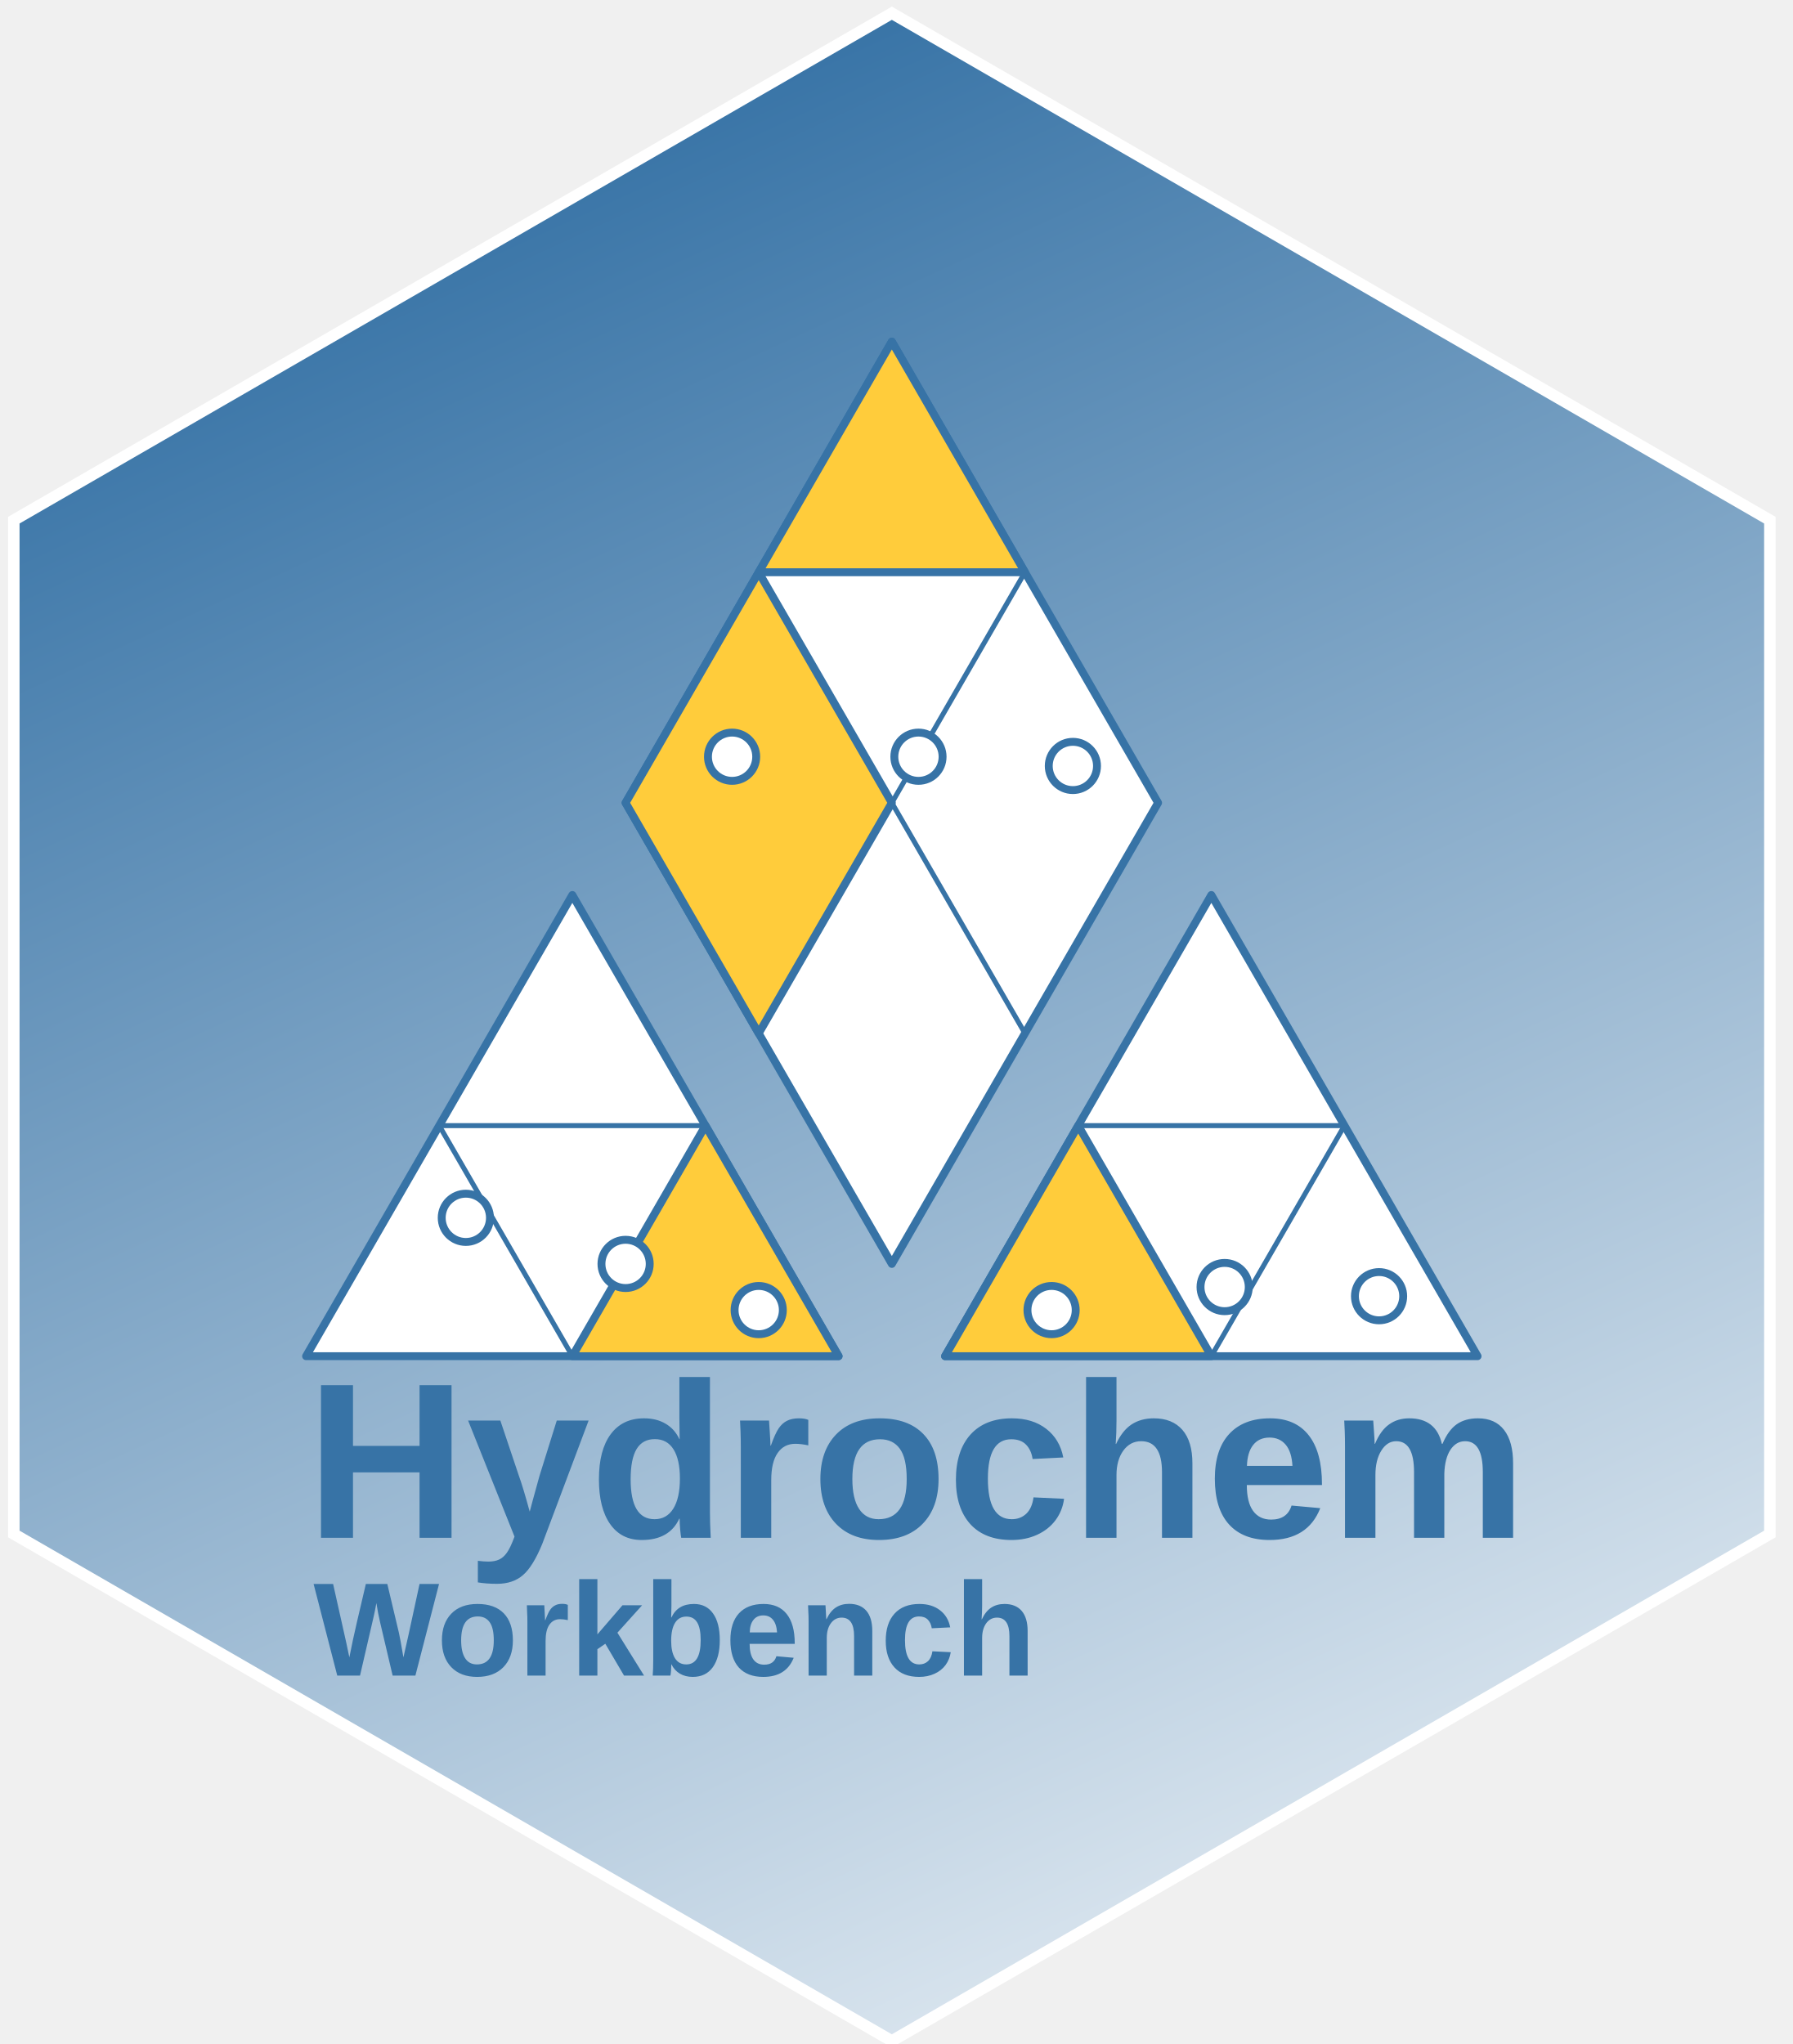
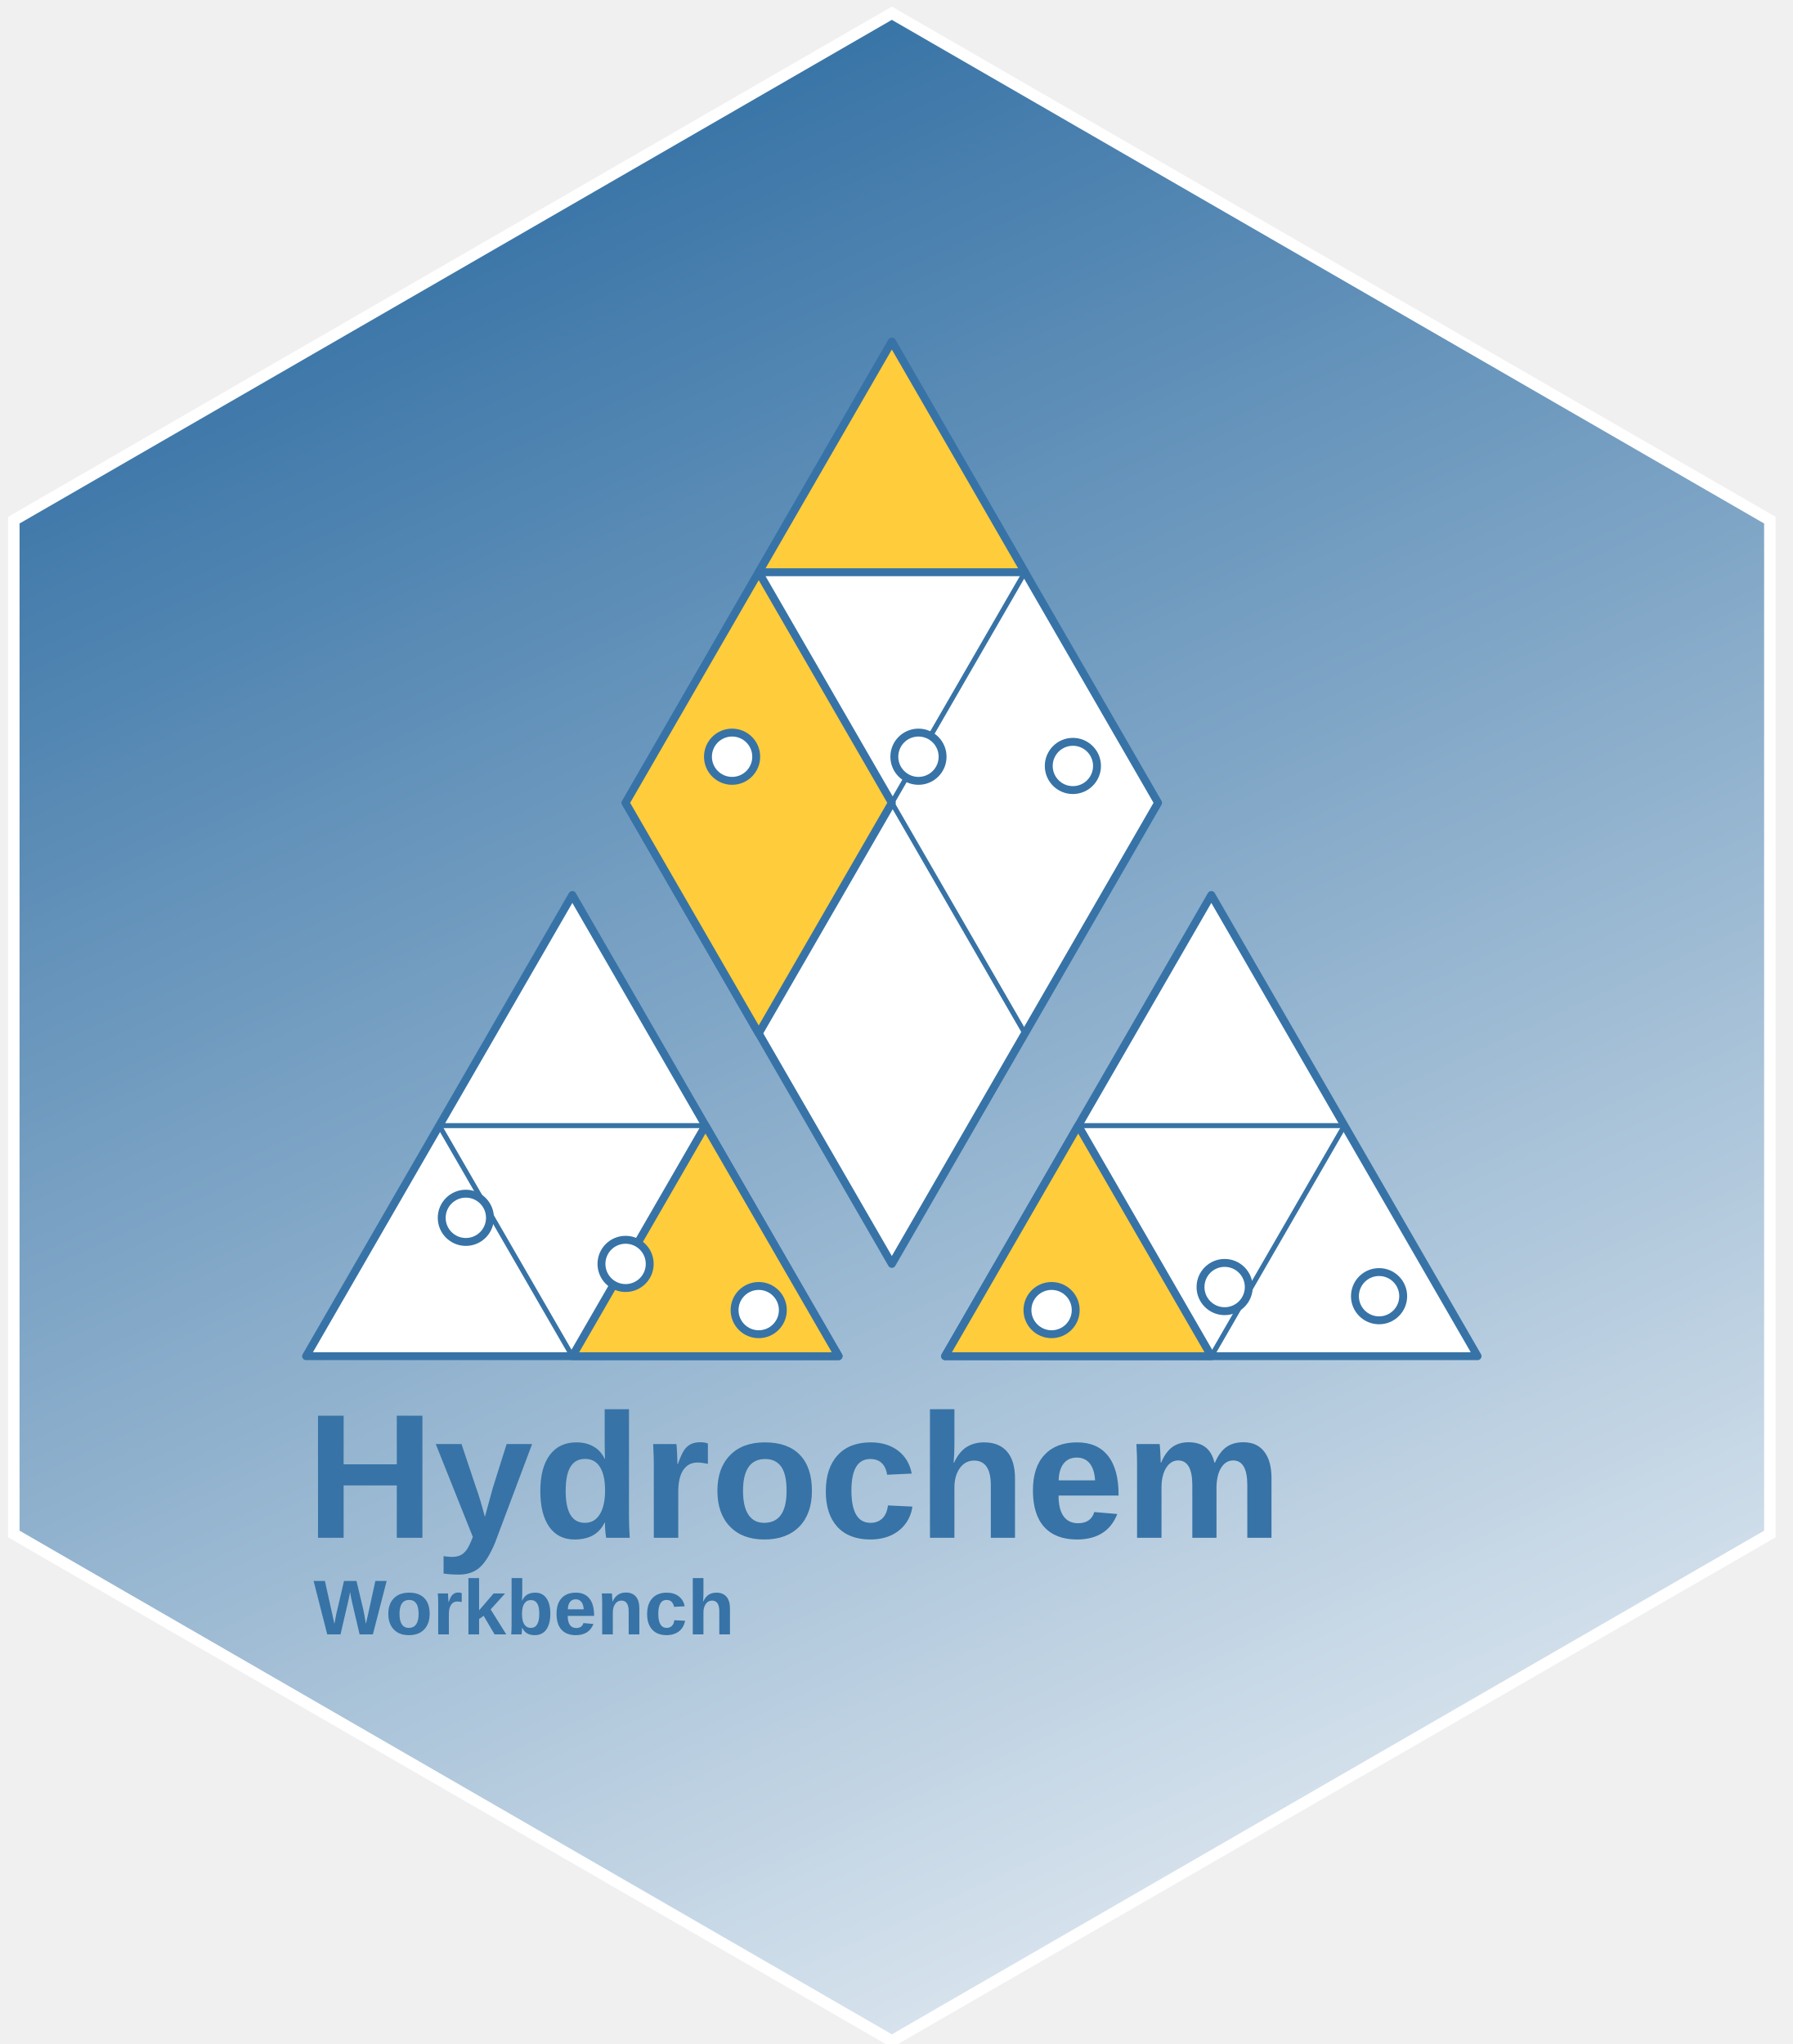
<svg xmlns="http://www.w3.org/2000/svg" width="5.7cm" height="6.5cm" viewBox="0 0 215.433 245.669" version="1.1" id="svg67">
  <defs id="defs9">
    <linearGradient id="bg" x1="37.28" y1="30.96" x2="154.50" y2="285.80" gradientUnits="userSpaceOnUse">
      <stop offset="0" stop-color="#3773a6" id="stop4" />
      <stop offset="1" stop-color="#ffffff" id="stop6" />
    </linearGradient>
  </defs>
  <polygon points="212.72,184.37 107.19,245.30 1.66,184.37 1.66,62.52 107.19,1.59 212.72,62.52" fill="url(#bg)" stroke="#ffffff" stroke-width="1.38" id="polygon11" />
  <g id="g61">
    <polygon points="36.79,163.00 68.79,107.57 100.79,163.00" fill="#ffffff" stroke="#3773a6" stroke-width="0.95" stroke-linejoin="round" id="polygon13" />
    <polygon points="113.59,163.00 145.59,107.57 177.59,163.00" fill="#ffffff" stroke="#3773a6" stroke-width="0.95" stroke-linejoin="round" id="polygon15" />
    <polygon points="75.19,96.49 107.19,41.06 139.19,96.49 107.19,151.91" fill="#ffffff" stroke="#3773a6" stroke-width="0.95" stroke-linejoin="round" id="polygon17" />
    <polygon points="68.79,163.00 100.79,163.00 84.79,135.29" fill="#ffcc3b" stroke="#3773a6" stroke-width="0.95" stroke-linejoin="round" id="polygon19" />
    <polygon points="113.59,163.00 145.59,163.00 129.59,135.29" fill="#ffcc3b" stroke="#3773a6" stroke-width="0.95" stroke-linejoin="round" id="polygon21" />
    <polygon points="75.19,96.49 91.19,68.78 107.19,96.49 91.19,124.20" fill="#ffcc3b" stroke="#3773a6" stroke-width="0.95" stroke-linejoin="round" id="polygon23" />
    <polygon points="91.19,68.78 123.19,68.78 107.19,41.06" fill="#ffcc3b" stroke="#3773a6" stroke-width="0.95" stroke-linejoin="round" id="polygon25" />
    <polyline points="52.79,135.29 84.79,135.29" fill="none" stroke="#3773a6" stroke-width="0.6" id="polyline27" />
    <polyline points="68.79,163.00 52.79,135.29" fill="none" stroke="#3773a6" stroke-width="0.6" id="polyline29" />
    <polyline points="68.79,163.00 84.79,135.29" fill="none" stroke="#3773a6" stroke-width="0.6" id="polyline31" />
    <polyline points="129.59,135.29 161.59,135.29" fill="none" stroke="#3773a6" stroke-width="0.6" id="polyline33" />
    <polyline points="145.59,163.00 129.59,135.29" fill="none" stroke="#3773a6" stroke-width="0.6" id="polyline35" />
    <polyline points="145.59,163.00 161.59,135.29" fill="none" stroke="#3773a6" stroke-width="0.6" id="polyline37" />
    <polyline points="91.19,68.78 123.19,124.20" fill="none" stroke="#3773a6" stroke-width="0.6" id="polyline39" />
    <polyline points="91.19,124.20 123.19,68.78" fill="none" stroke="#3773a6" stroke-width="0.6" id="polyline41" />
    <circle cx="55.99" cy="146.37" r="2.9" fill="#ffffff" stroke="#3773a6" stroke-width="0.95" id="circle43" />
    <circle cx="126.39" cy="157.46" r="2.9" fill="#ffffff" stroke="#3773a6" stroke-width="0.95" id="circle45" />
    <circle cx="87.99" cy="90.95" r="2.9" fill="#ffffff" stroke="#3773a6" stroke-width="0.95" id="circle47" />
    <circle cx="75.19" cy="151.91" r="2.9" fill="#ffffff" stroke="#3773a6" stroke-width="0.95" id="circle49" />
    <circle cx="147.19" cy="154.69" r="2.9" fill="#ffffff" stroke="#3773a6" stroke-width="0.95" id="circle51" />
    <circle cx="110.39" cy="90.95" r="2.9" fill="#ffffff" stroke="#3773a6" stroke-width="0.95" id="circle53" />
    <circle cx="91.19" cy="157.46" r="2.9" fill="#ffffff" stroke="#3773a6" stroke-width="0.95" id="circle55" />
    <circle cx="165.75" cy="155.79" r="2.9" fill="#ffffff" stroke="#3773a6" stroke-width="0.95" id="circle57" />
    <circle cx="128.95" cy="92.06" r="2.9" fill="#ffffff" stroke="#3773a6" stroke-width="0.95" id="circle59" />
  </g>
-   <text x="36.801" y="184.829" font-family="Arial, 'Liberation Sans', Helvetica, sans-serif" font-weight="bold" font-size="21.33px" fill="#3773a6" id="text63" style="font-size:26.667px">Hydrochem</text>
-   <text x="37.677" y="201.389" font-family="Arial, 'Liberation Sans', Helvetica, sans-serif" font-weight="bold" font-size="9.33px" fill="#3773a6" id="text65" style="font-size:16px">Workbench</text>
+   <text x="36.801" y="184.829" font-family="Arial, 'Liberation Sans', Helvetica, sans-serif" font-weight="bold" font-size="21.33px" fill="#3773a6" id="text63">Hydrochem</text>
+   <text x="37.677" y="196.437" font-family="Arial, 'Liberation Sans', Helvetica, sans-serif" font-weight="bold" font-size="9.33px" fill="#3773a6" id="text65">Workbench</text>
</svg>
